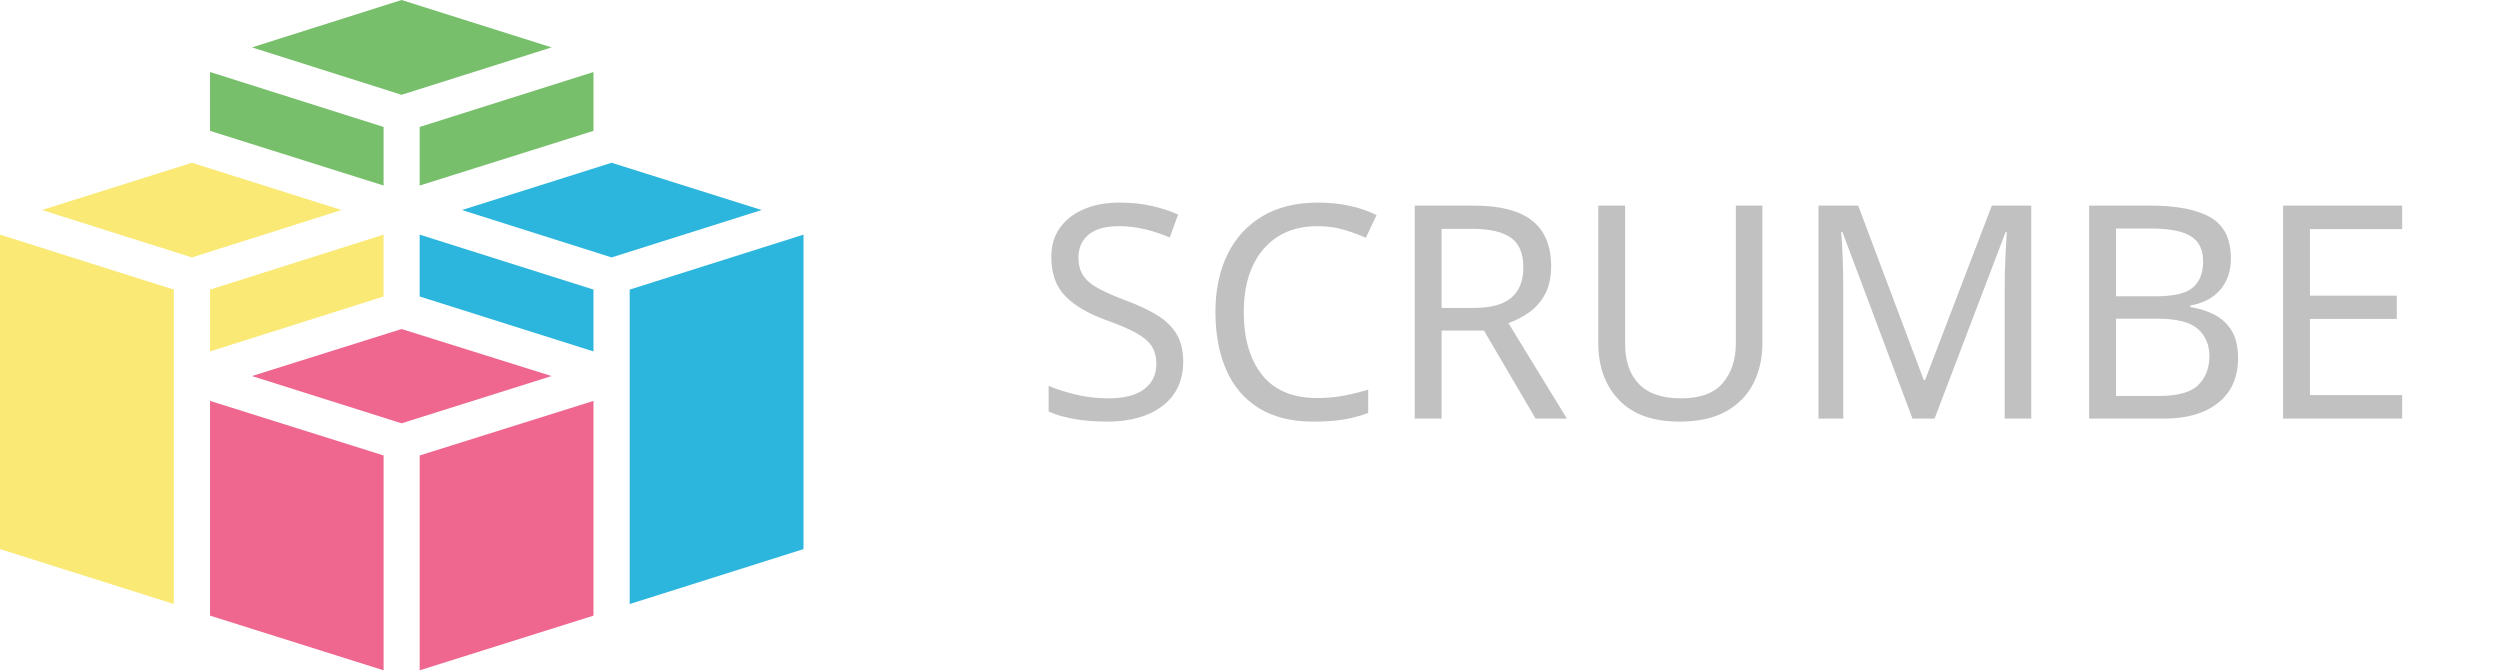
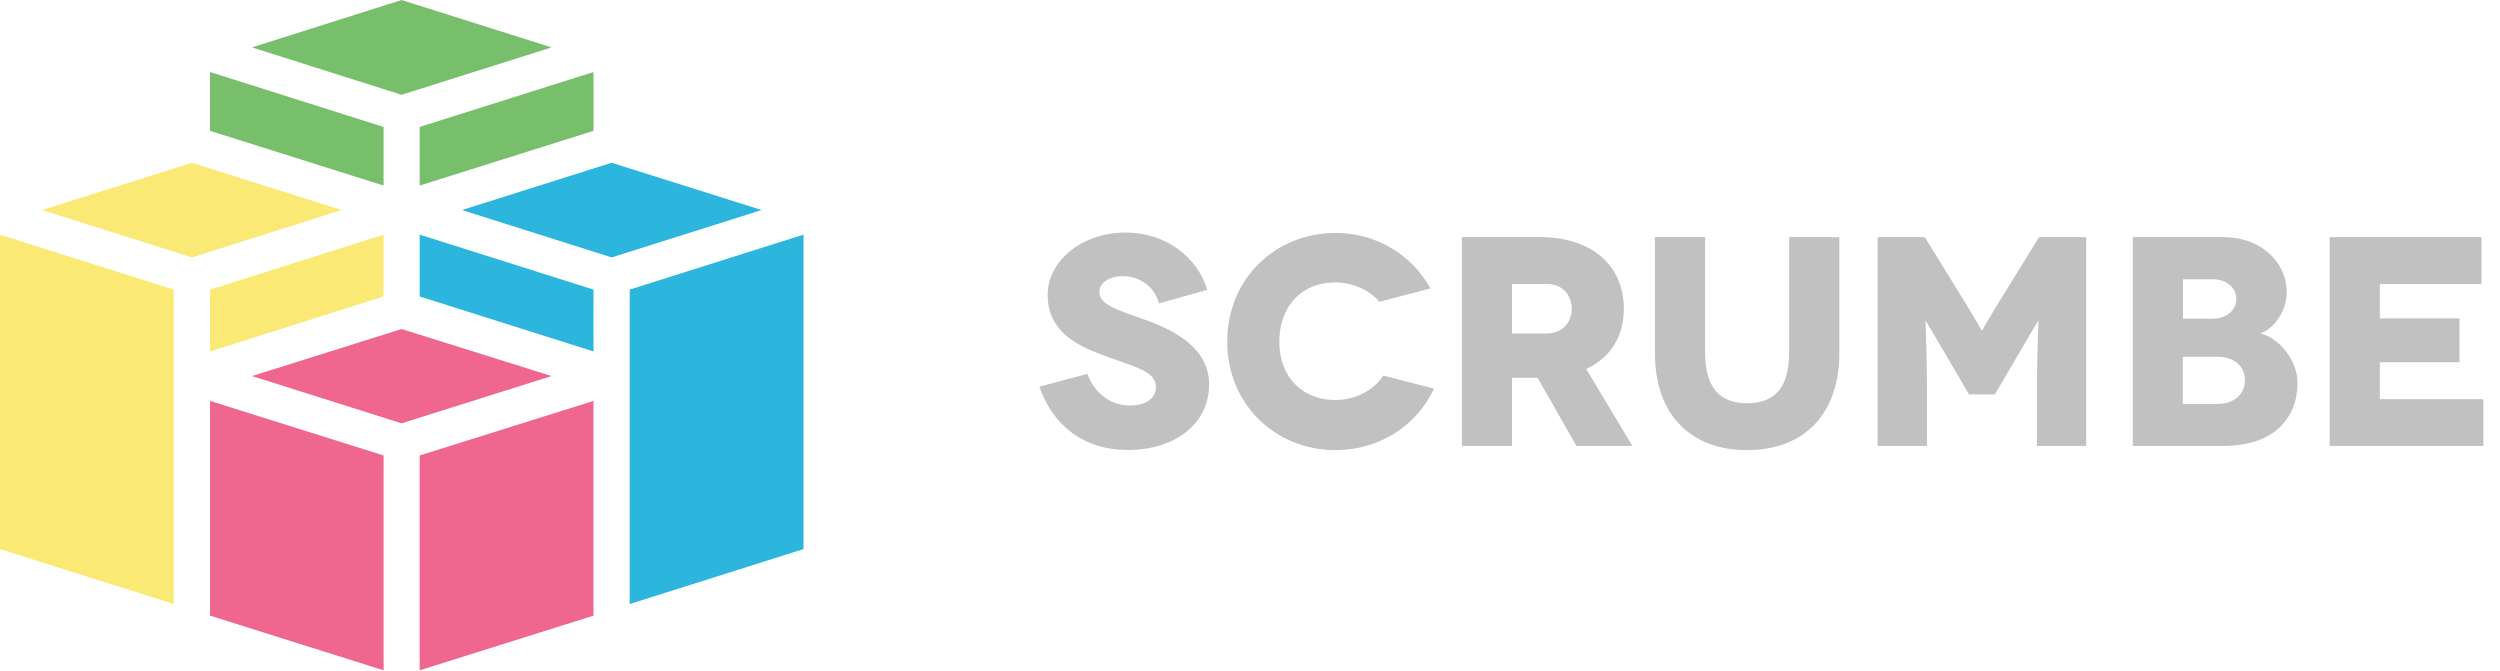
- <svg xmlns="http://www.w3.org/2000/svg" version="1.1" id="Scrumbe" x="0px" y="0px" viewBox="0 282.6 1920 514.8" enable-background="new 0 282.6 1920 514.8" xml:space="preserve">
+ <svg xmlns="http://www.w3.org/2000/svg" version="1.1" id="Scrumbe" x="0px" y="0px" viewBox="0 565.2 1920 514.8" enable-background="new 0 565.2 1920 514.8" xml:space="preserve">
  <g id="Logo_1_">
    <g id="Vert_1_">
      <g>
-         <polygon fill="#78BF6C" points="423.6,319 308.4,355.4 193.5,319 308.4,282.6    " />
+         <polygon fill="#78BF6C" points="423.6,601.6 308.4,638 193.5,601.6 308.4,565.2    " />
      </g>
      <g>
-         <polygon fill="#78BF6C" points="455.8,383.1 322.3,425.1 322.3,380.1 455.8,337.9    " />
+         <polygon fill="#78BF6C" points="455.8,665.7 322.3,707.7 322.3,662.7 455.8,620.5    " />
      </g>
      <g>
-         <polygon fill="#78BF6C" points="294.6,425.1 161.3,383.1 161.3,337.9 294.6,380.1    " />
+         <polygon fill="#78BF6C" points="294.6,707.7 161.3,665.7 161.3,620.5 294.6,662.7    " />
      </g>
    </g>
    <g id="Jaune_1_">
      <g>
-         <polygon fill="#FAEA75" points="147.4,407.6 262.3,443.9 147.4,480.3 32.2,443.9    " />
+         <polygon fill="#FAEA75" points="147.4,690.2 262.3,726.5 147.4,762.9 32.2,726.5    " />
      </g>
      <g>
-         <polygon fill="#FAEA75" points="161.3,505 294.6,462.8 294.6,510.3 161.3,552.5    " />
+         <polygon fill="#FAEA75" points="161.3,787.6 294.6,745.4 294.6,792.9 161.3,835.1    " />
      </g>
      <g>
-         <polygon fill="#FAEA75" points="133.5,505 133.5,746.5 0,704.3 0,462.8    " />
+         <polygon fill="#FAEA75" points="133.5,787.6 133.5,1029.1 0,986.9 0,745.4    " />
      </g>
    </g>
    <g id="Bleu_1_">
      <g>
-         <polygon fill="#2CB6DD" points="584.9,443.9 469.7,480.3 354.8,443.9 469.7,407.6    " />
+         <polygon fill="#2CB6DD" points="584.9,726.5 469.7,762.9 354.8,726.5 469.7,690.2    " />
      </g>
      <g>
-         <polygon fill="#2CB6DD" points="617.1,462.8 617.1,704.3 483.6,746.5 483.6,505    " />
+         <polygon fill="#2CB6DD" points="617.1,745.4 617.1,986.9 483.6,1029.1 483.6,787.6    " />
      </g>
      <g>
-         <polygon fill="#2CB6DD" points="455.8,505 455.8,552.5 322.3,510.3 322.3,462.8    " />
+         <polygon fill="#2CB6DD" points="455.8,787.6 455.8,835.1 322.3,792.9 322.3,745.4    " />
      </g>
    </g>
    <g id="rose_1_">
      <g>
-         <polygon fill="#EF668F" points="423.6,571.4 308.4,607.7 193.5,571.4 308.4,535.3    " />
+         <polygon fill="#EF668F" points="423.6,854 308.4,890.3 193.5,854 308.4,817.9    " />
      </g>
      <g>
-         <polygon fill="#EF668F" points="455.8,590.5 455.8,755.4 322.3,797.4 322.3,632.4    " />
+         <polygon fill="#EF668F" points="455.8,873.1 455.8,1038 322.3,1080 322.3,915    " />
      </g>
      <g>
-         <polygon fill="#EF668F" points="294.6,632.4 294.6,797.4 161.3,755.4 161.3,590.5    " />
+         <polygon fill="#EF668F" points="294.6,915 294.6,1080 161.3,1038 161.3,873.1    " />
      </g>
    </g>
  </g>
-   <text transform="matrix(1 0 0 1 793.646 604.1083)" fill="#C1C1C1" font-family="'Novecentowide-Bold'" font-size="229.172">SCRUMBE</text>
+   <g enable-background="new    ">
+     <path fill="#C1C1C1" d="M890.1,798.2c-3.9-14.2-16.3-20.9-27.7-20.9s-18.1,5.7-18.1,12.1c0,10.5,16,14.4,35.5,21.5   c23.8,8.7,48.8,22.2,48.8,49.7c0,29.3-25.2,50.2-62.6,50.2c-33.5,0-57.3-18.6-67.8-48.6l36.9-9.9c4.1,12.1,15.6,24.3,32.5,24.3   c13.8,0,20.2-6.4,20.2-14.2c0-12.8-18.8-16-41.7-24.8c-19.3-7.3-41.5-17.9-41.5-46.1c0-25,25.2-47.7,60-47.7   c30.7,0,55,18.8,62.6,44L890.1,798.2z" />
+     <path fill="#C1C1C1" d="M1059.3,797c-7.3-9.2-21.1-14.9-33.7-14.9c-26.6,0-43.1,19-43.1,45.4c0,27.7,18.1,44.9,43.1,44.9   c15.4,0,30-7.8,36.7-18.8l39,10.1c-13.3,28.4-41.9,47.2-75.6,47.2c-46.1,0-83.2-35.1-83.2-83.4s37.1-83.4,83.2-83.4   c31.6,0,58.7,17,72.9,42.6L1059.3,797z" />
+     <path fill="#C1C1C1" d="M1210.7,907.7l-29.8-52.3h-19.7v52.3h-38.5V747.3h59.8c40.3,0,64.6,22,64.6,55c0,21.5-10.3,37.6-28.9,46.3   l35.5,59.1H1210.7z M1161.2,821.3h26.6c13.8,0,19.3-10.3,19.3-19c0-8.7-5.5-19-19.3-19h-26.6V821.3z" />
+     <path fill="#C1C1C1" d="M1412.6,747.3v89.1c0,48.1-28.4,74.5-70.8,74.5c-42.6,0-70.8-26.4-70.8-74.5v-89.1h38.5v88.2   c0,27.5,11.2,39.4,32.3,39.4c21.1,0,32.3-11.9,32.3-39.4v-88.2H1412.6z" />
+     <path fill="#C1C1C1" d="M1602.2,747.3v160.4h-37.8v-39.2c0-38,1.4-56.8,1.1-56.8h-0.2c-0.2,0-13.1,22-14.4,24.3l-18.8,32.1h-19.9   l-18.8-32.1c-1.4-2.3-14.2-24.3-14.4-24.3h-0.2c-0.2,0,1.1,18.8,1.1,56.8v39.2H1442V747.3h36.2l30,48.6   c11.7,19,13.5,23.1,13.8,23.1h0.2c0.2,0,2.1-4.1,13.8-23.1l30-48.6H1602.2z" />
+     <path fill="#C1C1C1" d="M1707.6,747.3c28.6,0,48.6,19,48.6,42.4c0,15.1-10.3,28-19.9,31.4v0.2c15.1,4.1,28.2,21.5,28.2,37.8   c0,26.8-17.6,48.6-57.3,48.6h-69.2V747.3H1707.6z M1699.6,809.9c10.3,0,17.9-6.4,17.9-15.1c0-8.7-7.6-15.1-17.9-15.1h-23.1v30.3   H1699.6z M1703.2,875.4c12.8,0,20.9-7.6,20.9-18.1c0-11.2-8.7-18.1-20.9-18.1h-26.8v36.2H1703.2z" />
+     <path fill="#C1C1C1" d="M1907.2,871.7v36h-118V747.3h116.6v36h-78.1v26.4h61.2v33.7h-61.2v28.4H1907.2z" />
+   </g>
</svg>
